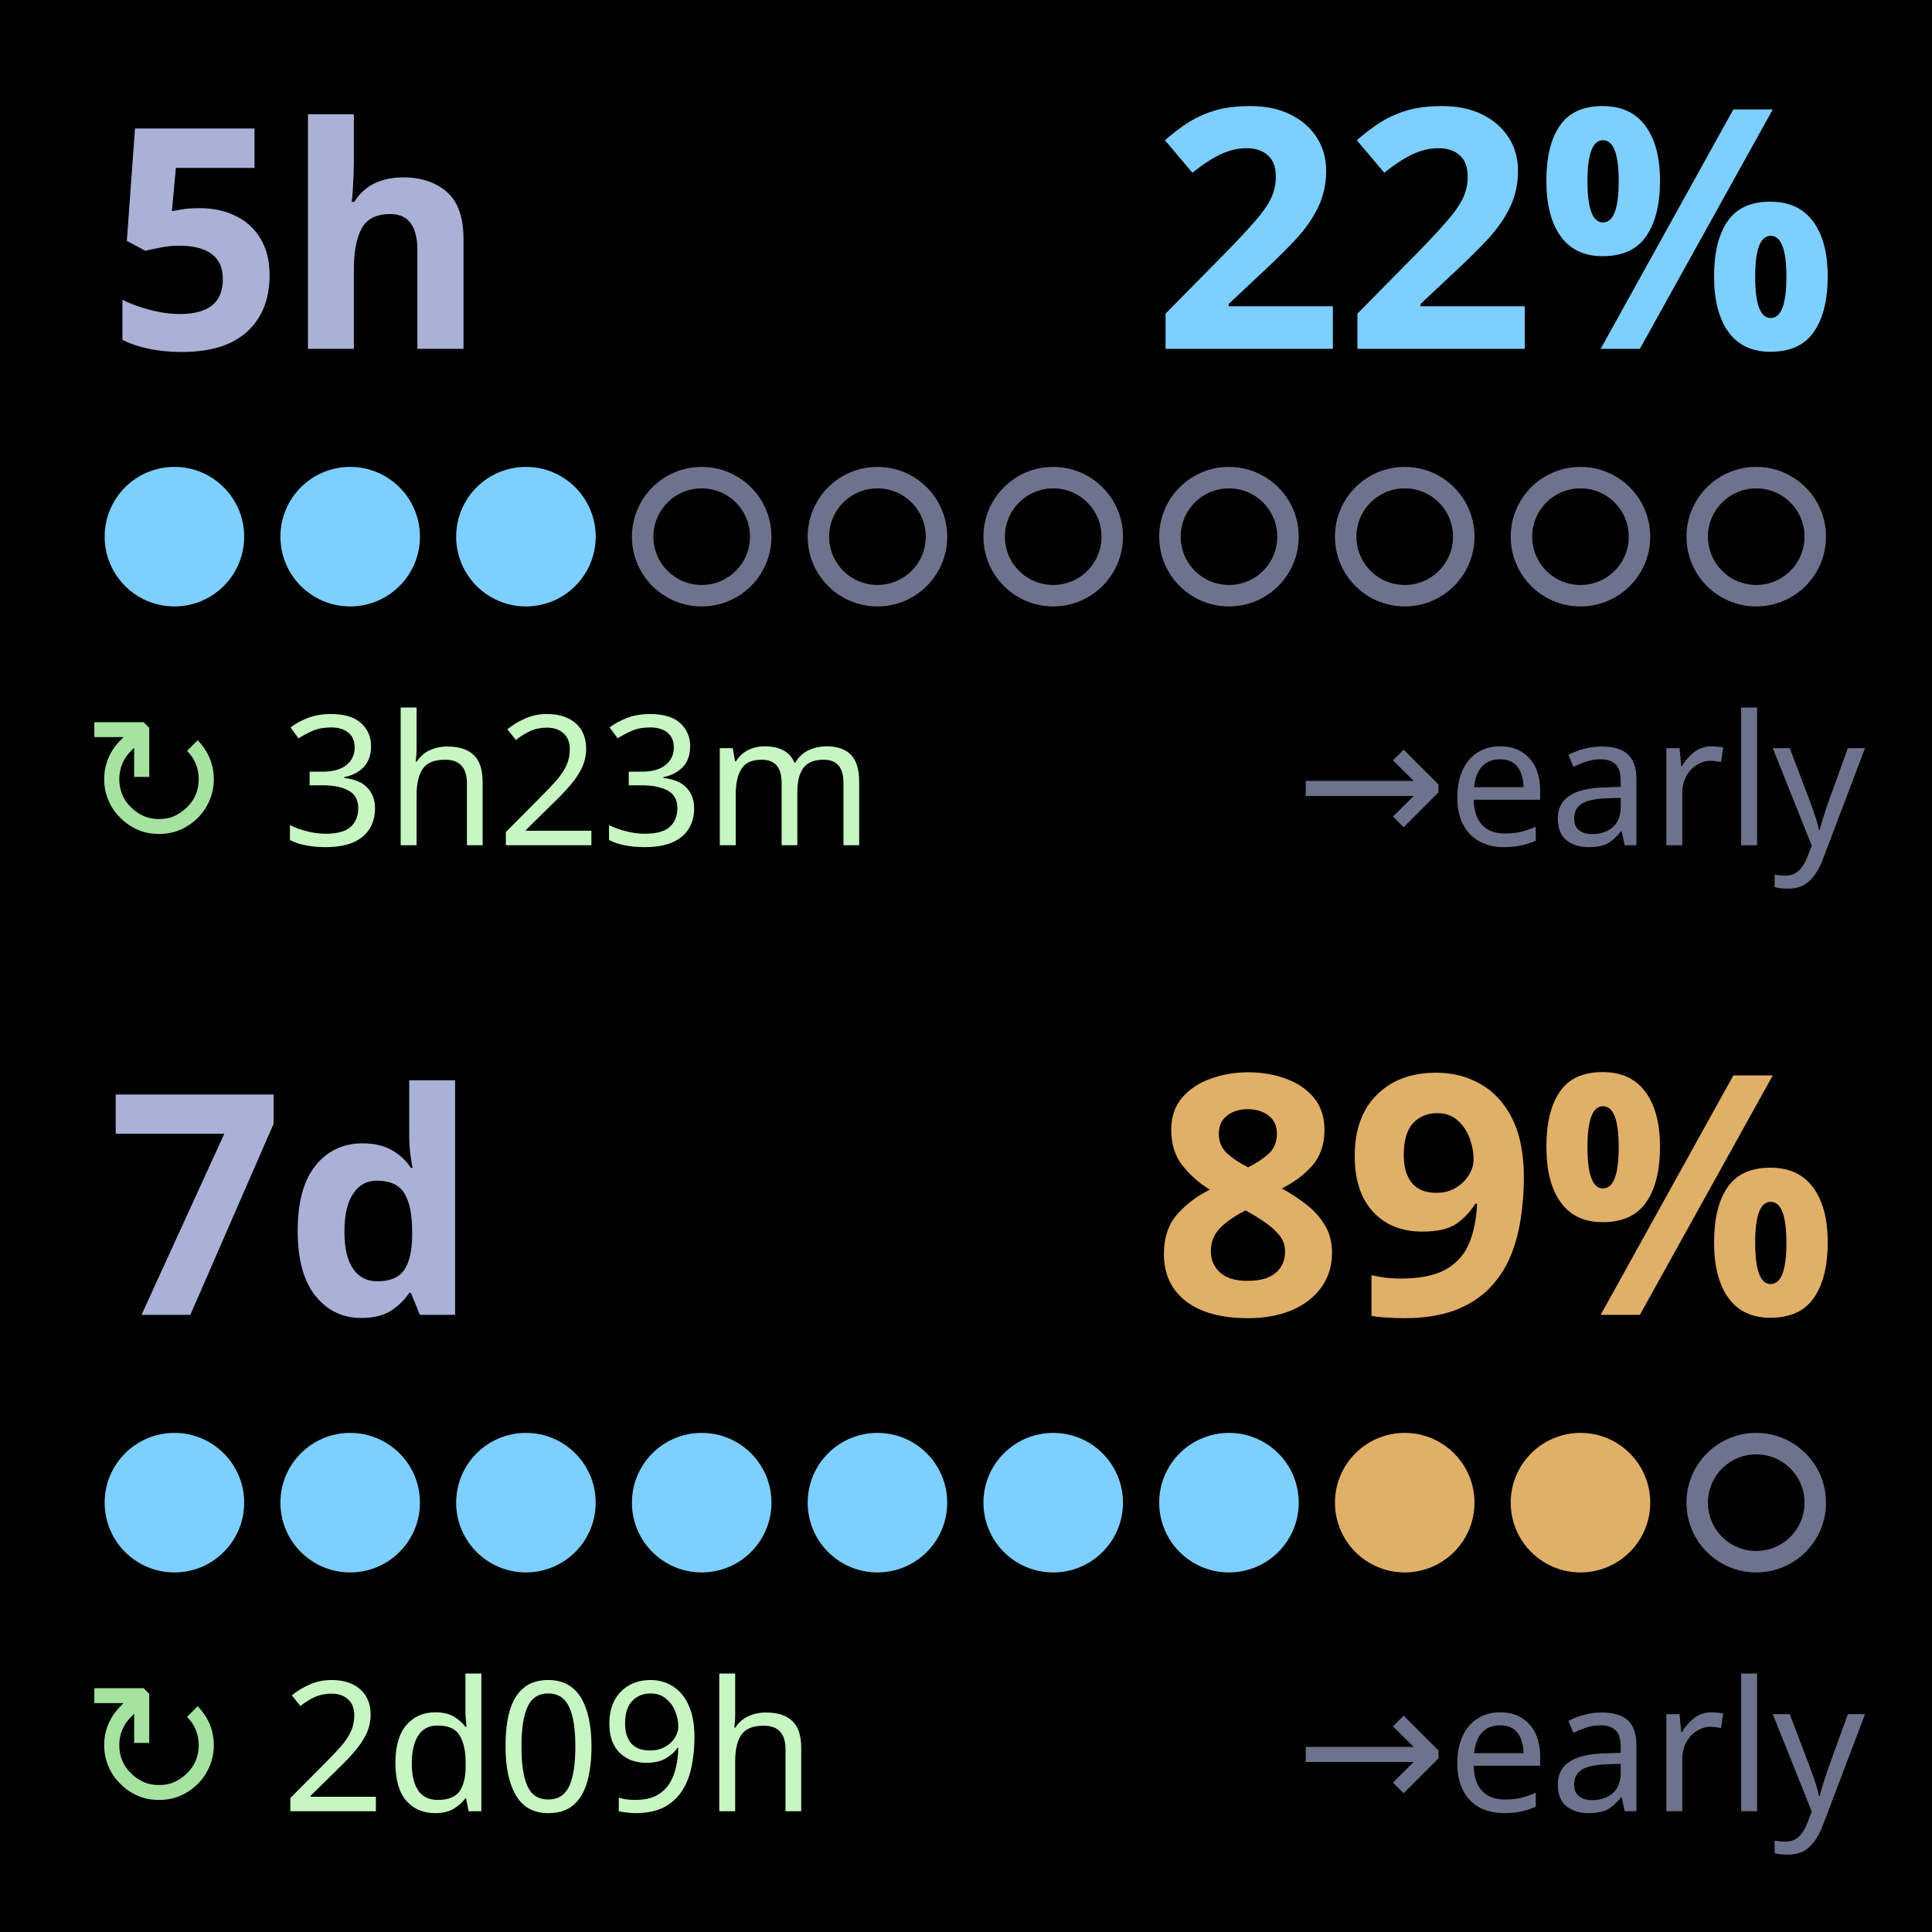
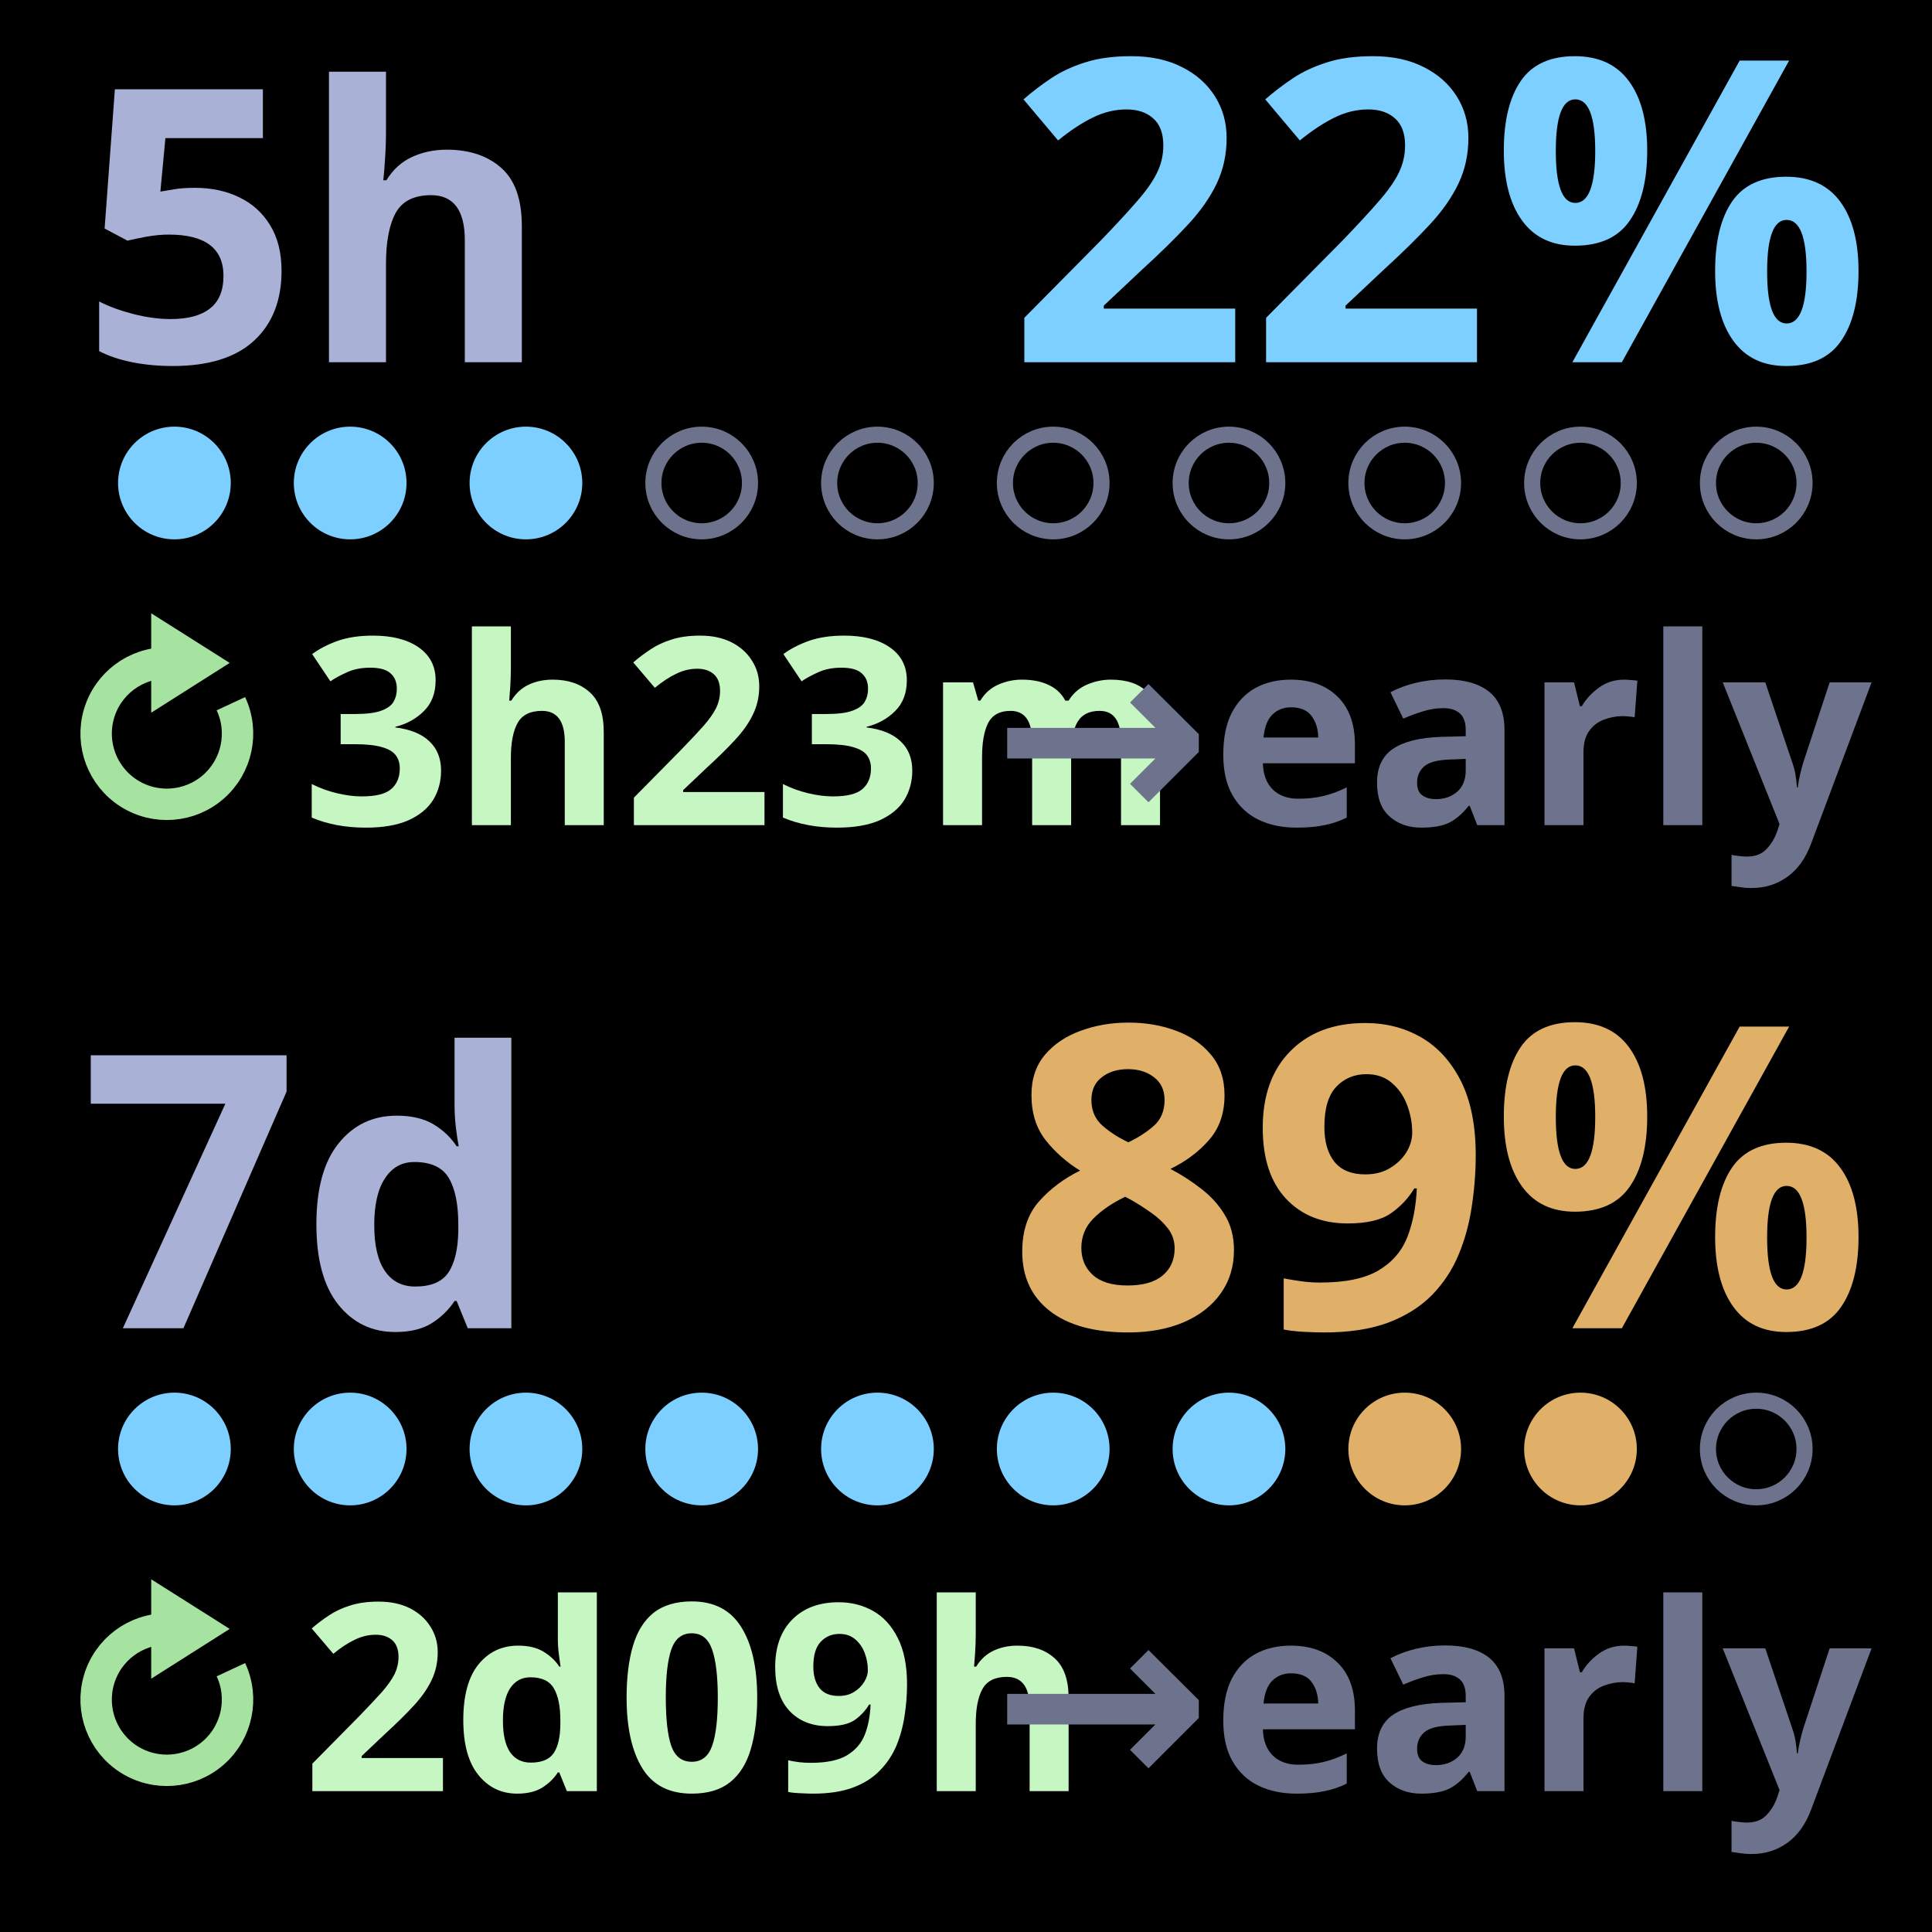
<svg xmlns="http://www.w3.org/2000/svg" width="144" height="144" viewBox="0 0 144 144" font-family="Segoe UI">
  <rect width="144" height="144" fill="#000000" />
-   <text x="8" y="26" font-size="23" font-weight="600" text-anchor="start" fill="#A9B1D6">5h</text>
-   <text x="137" y="26" font-size="25" font-weight="700" text-anchor="end" fill="#7DCFFF">22%</text>
-   <circle cx="13" cy="40" r="5.2" fill="#7DCFFF" />
-   <circle cx="26.1" cy="40" r="5.2" fill="#7DCFFF" />
-   <circle cx="39.2" cy="40" r="5.2" fill="#7DCFFF" />
-   <circle cx="52.3" cy="40" r="4.4" fill="none" stroke="#6E738D" stroke-width="1.6" />
-   <circle cx="65.4" cy="40" r="4.4" fill="none" stroke="#6E738D" stroke-width="1.6" />
-   <circle cx="78.5" cy="40" r="4.4" fill="none" stroke="#6E738D" stroke-width="1.6" />
-   <circle cx="91.6" cy="40" r="4.4" fill="none" stroke="#6E738D" stroke-width="1.6" />
-   <circle cx="104.7" cy="40" r="4.4" fill="none" stroke="#6E738D" stroke-width="1.6" />
-   <circle cx="117.8" cy="40" r="4.4" fill="none" stroke="#6E738D" stroke-width="1.6" />
-   <circle cx="130.9" cy="40" r="4.4" fill="none" stroke="#6E738D" stroke-width="1.6" />
-   <text x="6" y="63" font-size="13.5" font-weight="400" text-anchor="start" fill="#A6E3A1" font-family="Segoe UI Symbol">↻</text>
-   <text x="21" y="63" font-size="13.5" font-weight="400" text-anchor="start" fill="#C6F6C1">3h23m</text>
-   <text x="139" y="63" font-size="13.5" font-weight="400" text-anchor="end" fill="#6E738D">→early</text>
-   <text x="8" y="98" font-size="23" font-weight="600" text-anchor="start" fill="#A9B1D6">7d</text>
-   <text x="137" y="98" font-size="25" font-weight="700" text-anchor="end" fill="#E0AF68">89%</text>
-   <circle cx="13" cy="112" r="5.2" fill="#7DCFFF" />
-   <circle cx="26.1" cy="112" r="5.2" fill="#7DCFFF" />
-   <circle cx="39.2" cy="112" r="5.2" fill="#7DCFFF" />
-   <circle cx="52.3" cy="112" r="5.2" fill="#7DCFFF" />
-   <circle cx="65.4" cy="112" r="5.2" fill="#7DCFFF" />
-   <circle cx="78.5" cy="112" r="5.2" fill="#7DCFFF" />
-   <circle cx="91.6" cy="112" r="5.2" fill="#7DCFFF" />
-   <circle cx="104.7" cy="112" r="5.2" fill="#E0AF68" />
-   <circle cx="117.8" cy="112" r="5.2" fill="#E0AF68" />
-   <circle cx="130.9" cy="112" r="4.4" fill="none" stroke="#6E738D" stroke-width="1.6" />
-   <text x="6" y="135" font-size="13.5" font-weight="400" text-anchor="start" fill="#A6E3A1" font-family="Segoe UI Symbol">↻</text>
-   <text x="21" y="135" font-size="13.5" font-weight="400" text-anchor="start" fill="#C6F6C1">2d09h</text>
-   <text x="139" y="135" font-size="13.5" font-weight="400" text-anchor="end" fill="#6E738D">→early</text>
+   <text x="6" y="27" font-size="28.5" font-weight="600" text-anchor="start" fill="#A9B1D6" font-family="Bahnschrift SemiCondensed">5h</text>
+   <text x="139.5" y="27" font-size="31.5" font-weight="700" text-anchor="end" fill="#7DCFFF" font-family="Bahnschrift SemiCondensed">22%</text>
+   <circle cx="13" cy="36" r="4.2" fill="#7DCFFF" />
+   <circle cx="26.1" cy="36" r="4.2" fill="#7DCFFF" />
+   <circle cx="39.2" cy="36" r="4.2" fill="#7DCFFF" />
+   <circle cx="52.3" cy="36" r="3.6" fill="none" stroke="#6E738D" stroke-width="1.2" />
+   <circle cx="65.4" cy="36" r="3.6" fill="none" stroke="#6E738D" stroke-width="1.2" />
+   <circle cx="78.5" cy="36" r="3.6" fill="none" stroke="#6E738D" stroke-width="1.2" />
+   <circle cx="91.6" cy="36" r="3.6" fill="none" stroke="#6E738D" stroke-width="1.2" />
+   <circle cx="104.7" cy="36" r="3.6" fill="none" stroke="#6E738D" stroke-width="1.2" />
+   <circle cx="117.8" cy="36" r="3.6" fill="none" stroke="#6E738D" stroke-width="1.2" />
+   <circle cx="130.9" cy="36" r="3.6" fill="none" stroke="#6E738D" stroke-width="1.2" />
+   <path d="M17.21 52.45 A5.27 5.27 0 1 1 12.44 49.41" fill="none" stroke="#A6E3A1" stroke-width="2.34" />
+   <path d="M17.12 49.41 L11.27 53.12 L11.27 45.71 Z" fill="#A6E3A1" />
+   <text x="22.5" y="61.5" font-size="19.5" font-weight="600" text-anchor="start" fill="#C6F6C1" font-family="Bahnschrift Condensed">3h23m</text>
+   <text x="139.5" y="61.5" font-size="19.5" font-weight="600" text-anchor="end" fill="#6E738D" font-family="Bahnschrift Condensed">
+     <tspan font-family="Segoe UI">→</tspan>early</text>
+   <text x="6" y="99" font-size="28.5" font-weight="600" text-anchor="start" fill="#A9B1D6" font-family="Bahnschrift SemiCondensed">7d</text>
+   <text x="139.5" y="99" font-size="31.5" font-weight="700" text-anchor="end" fill="#E0AF68" font-family="Bahnschrift SemiCondensed">89%</text>
+   <circle cx="13" cy="108" r="4.2" fill="#7DCFFF" />
+   <circle cx="26.1" cy="108" r="4.2" fill="#7DCFFF" />
+   <circle cx="39.2" cy="108" r="4.2" fill="#7DCFFF" />
+   <circle cx="52.3" cy="108" r="4.2" fill="#7DCFFF" />
+   <circle cx="65.4" cy="108" r="4.2" fill="#7DCFFF" />
+   <circle cx="78.5" cy="108" r="4.2" fill="#7DCFFF" />
+   <circle cx="91.6" cy="108" r="4.2" fill="#7DCFFF" />
+   <circle cx="104.7" cy="108" r="4.2" fill="#E0AF68" />
+   <circle cx="117.8" cy="108" r="4.2" fill="#E0AF68" />
+   <circle cx="130.9" cy="108" r="3.6" fill="none" stroke="#6E738D" stroke-width="1.2" />
+   <path d="M17.21 124.45 A5.27 5.27 0 1 1 12.44 121.41" fill="none" stroke="#A6E3A1" stroke-width="2.34" />
+   <path d="M17.12 121.41 L11.27 125.12 L11.27 117.71 Z" fill="#A6E3A1" />
+   <text x="22.5" y="133.5" font-size="19.5" font-weight="600" text-anchor="start" fill="#C6F6C1" font-family="Bahnschrift Condensed">2d09h</text>
+   <text x="139.5" y="133.5" font-size="19.5" font-weight="600" text-anchor="end" fill="#6E738D" font-family="Bahnschrift Condensed">
+     <tspan font-family="Segoe UI">→</tspan>early</text>
</svg>
